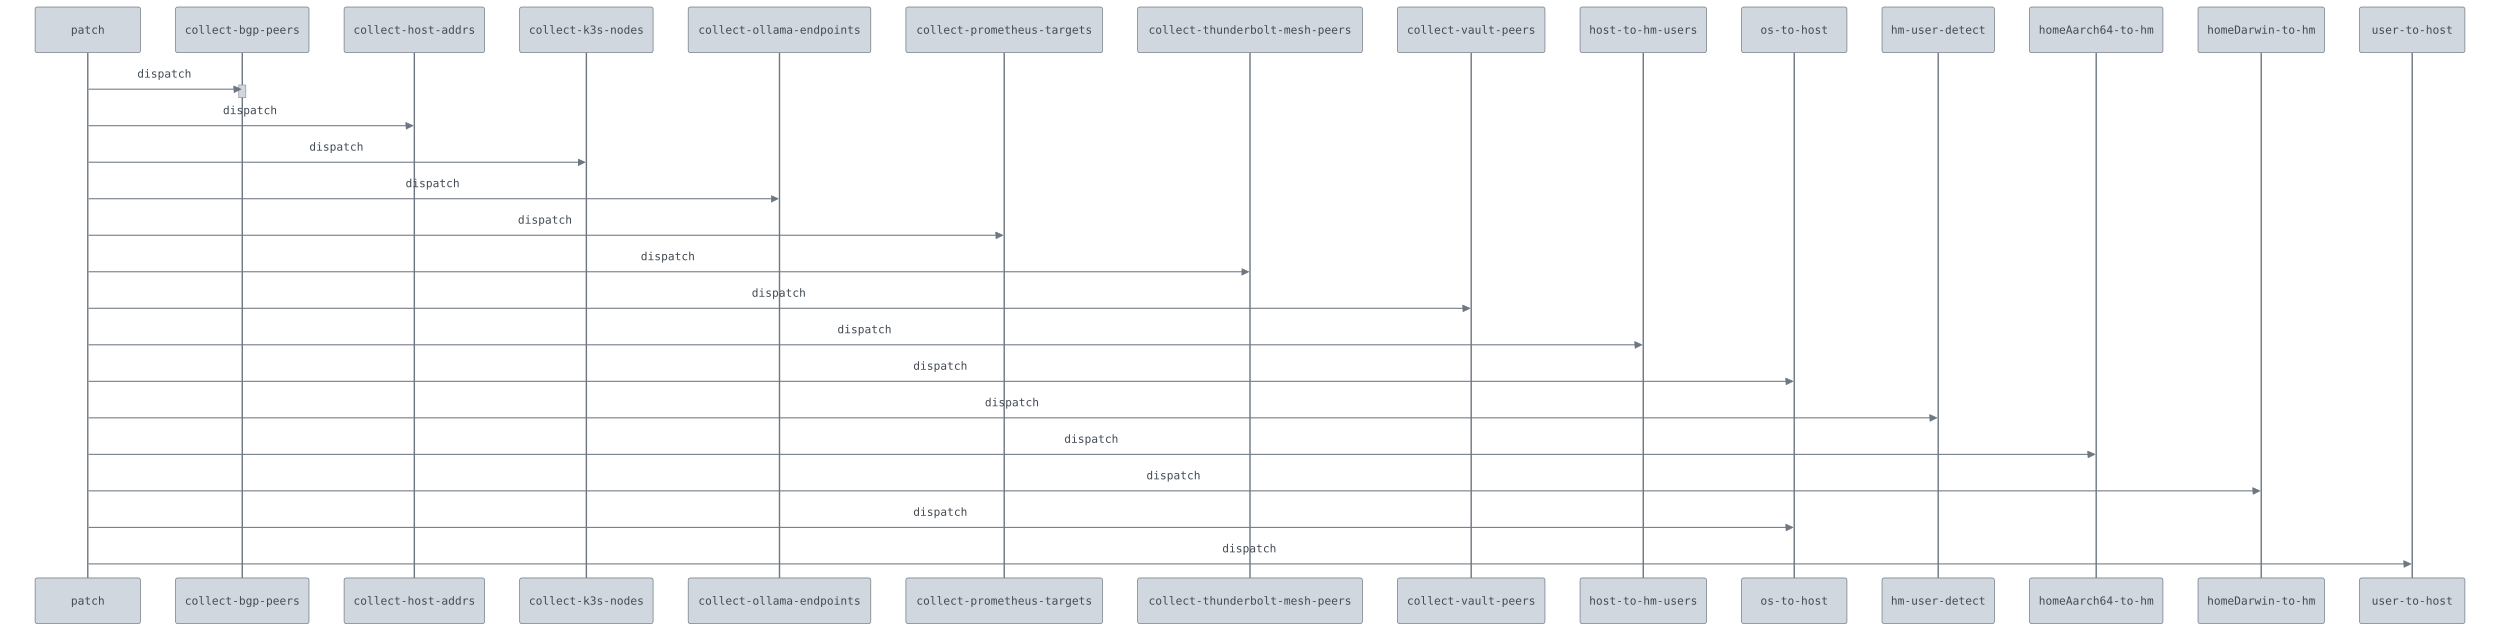
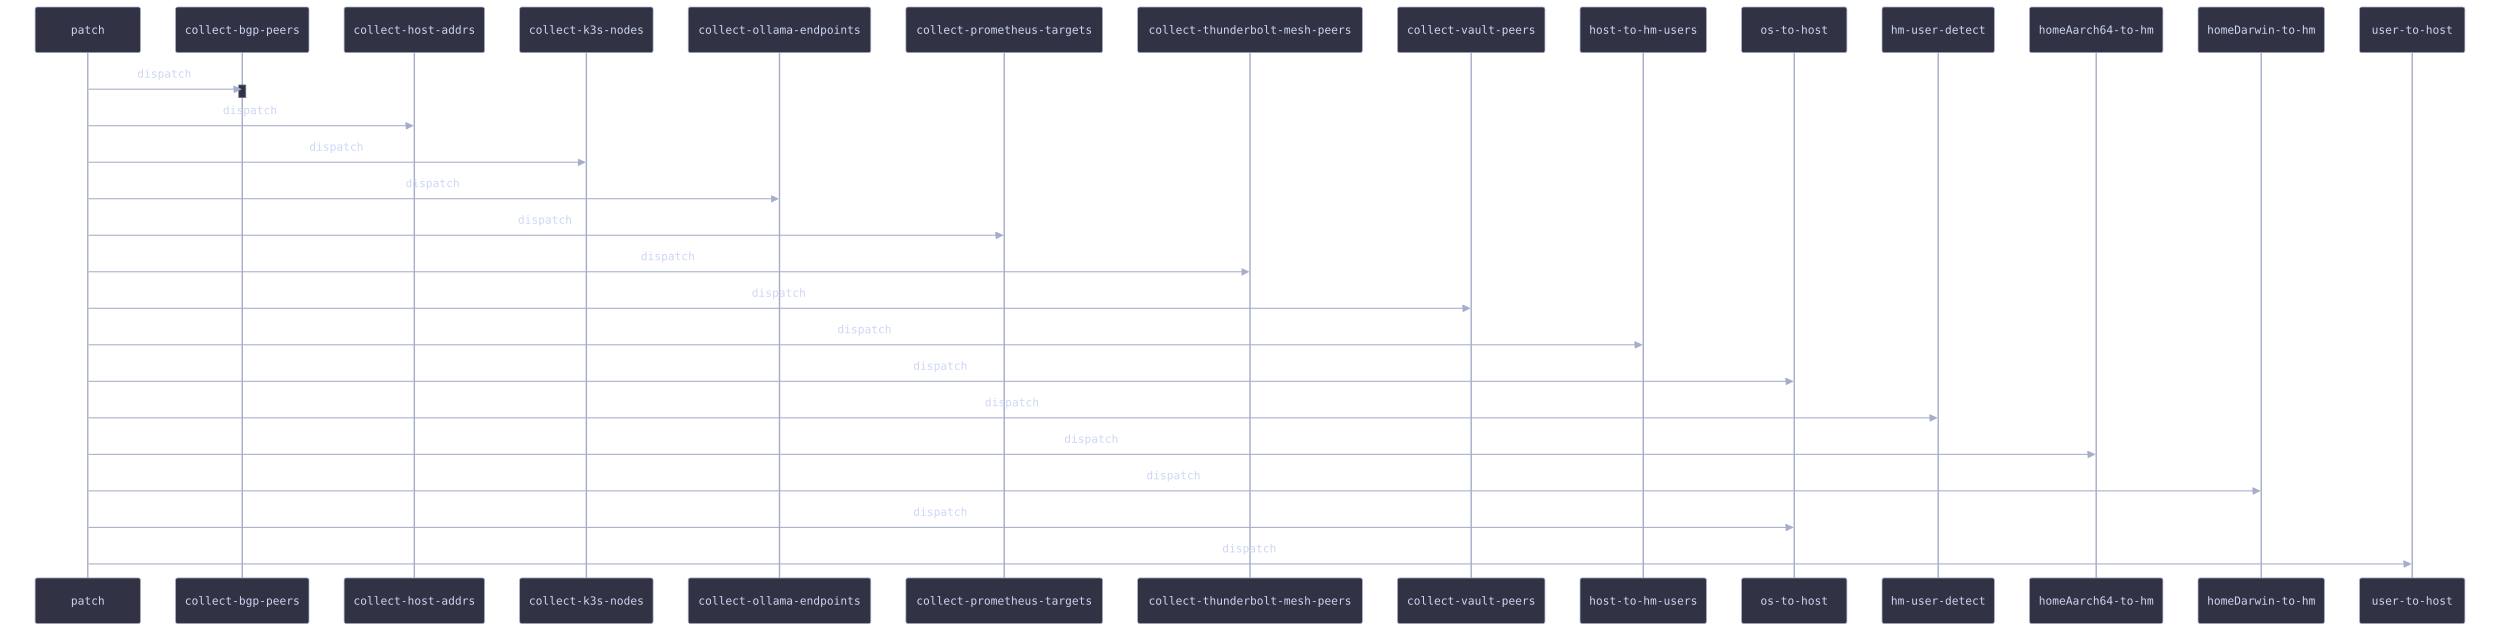
- <svg xmlns="http://www.w3.org/2000/svg" id="my-svg" width="100%" style="max-width: 3560px; background-color: rgb(234, 238, 242);" viewBox="-50 -10 3560 899" role="graphics-document document" aria-roledescription="sequence">
+ <svg xmlns="http://www.w3.org/2000/svg" id="my-svg" width="100%" style="max-width: 3560px; background-color: rgb(30, 30, 46);" viewBox="-50 -10 3560 899" role="graphics-document document" aria-roledescription="sequence">
  <g>
    <rect x="3310" y="813" fill="#eaeaea" stroke="#666" width="150" height="65" name="user_to_host" rx="3" ry="3" class="actor actor-bottom" />
    <text x="3385" y="845.5" dominant-baseline="central" alignment-baseline="central" class="actor actor-box" style="text-anchor: middle; font-size: 16px; font-weight: 400; font-family: &quot;JetBrains Mono&quot;, &quot;Fira Code&quot;, &quot;DejaVu Sans Mono&quot;, monospace;">
      <tspan x="3385" dy="0">user-to-host</tspan>
    </text>
  </g>
  <g>
    <rect x="3080" y="813" fill="#eaeaea" stroke="#666" width="180" height="65" name="homeDarwin_to_hm" rx="3" ry="3" class="actor actor-bottom" />
    <text x="3170" y="845.5" dominant-baseline="central" alignment-baseline="central" class="actor actor-box" style="text-anchor: middle; font-size: 16px; font-weight: 400; font-family: &quot;JetBrains Mono&quot;, &quot;Fira Code&quot;, &quot;DejaVu Sans Mono&quot;, monospace;">
      <tspan x="3170" dy="0">homeDarwin-to-hm</tspan>
    </text>
  </g>
  <g>
    <rect x="2840" y="813" fill="#eaeaea" stroke="#666" width="190" height="65" name="homeAarch64_to_hm" rx="3" ry="3" class="actor actor-bottom" />
    <text x="2935" y="845.5" dominant-baseline="central" alignment-baseline="central" class="actor actor-box" style="text-anchor: middle; font-size: 16px; font-weight: 400; font-family: &quot;JetBrains Mono&quot;, &quot;Fira Code&quot;, &quot;DejaVu Sans Mono&quot;, monospace;">
      <tspan x="2935" dy="0">homeAarch64-to-hm</tspan>
    </text>
  </g>
  <g>
    <rect x="2630" y="813" fill="#eaeaea" stroke="#666" width="160" height="65" name="hm_user_detect" rx="3" ry="3" class="actor actor-bottom" />
    <text x="2710" y="845.5" dominant-baseline="central" alignment-baseline="central" class="actor actor-box" style="text-anchor: middle; font-size: 16px; font-weight: 400; font-family: &quot;JetBrains Mono&quot;, &quot;Fira Code&quot;, &quot;DejaVu Sans Mono&quot;, monospace;">
      <tspan x="2710" dy="0">hm-user-detect</tspan>
    </text>
  </g>
  <g>
    <rect x="2430" y="813" fill="#eaeaea" stroke="#666" width="150" height="65" name="os_to_host" rx="3" ry="3" class="actor actor-bottom" />
    <text x="2505" y="845.5" dominant-baseline="central" alignment-baseline="central" class="actor actor-box" style="text-anchor: middle; font-size: 16px; font-weight: 400; font-family: &quot;JetBrains Mono&quot;, &quot;Fira Code&quot;, &quot;DejaVu Sans Mono&quot;, monospace;">
      <tspan x="2505" dy="0">os-to-host</tspan>
    </text>
  </g>
  <g>
    <rect x="2200" y="813" fill="#eaeaea" stroke="#666" width="180" height="65" name="host_to_hm_users" rx="3" ry="3" class="actor actor-bottom" />
    <text x="2290" y="845.5" dominant-baseline="central" alignment-baseline="central" class="actor actor-box" style="text-anchor: middle; font-size: 16px; font-weight: 400; font-family: &quot;JetBrains Mono&quot;, &quot;Fira Code&quot;, &quot;DejaVu Sans Mono&quot;, monospace;">
      <tspan x="2290" dy="0">host-to-hm-users</tspan>
    </text>
  </g>
  <g>
    <rect x="1940" y="813" fill="#eaeaea" stroke="#666" width="210" height="65" name="collect_vault_peers" rx="3" ry="3" class="actor actor-bottom" />
    <text x="2045" y="845.5" dominant-baseline="central" alignment-baseline="central" class="actor actor-box" style="text-anchor: middle; font-size: 16px; font-weight: 400; font-family: &quot;JetBrains Mono&quot;, &quot;Fira Code&quot;, &quot;DejaVu Sans Mono&quot;, monospace;">
      <tspan x="2045" dy="0">collect-vault-peers</tspan>
    </text>
  </g>
  <g>
    <rect x="1570" y="813" fill="#eaeaea" stroke="#666" width="320" height="65" name="collect_thunderbolt_mesh_peers" rx="3" ry="3" class="actor actor-bottom" />
    <text x="1730" y="845.5" dominant-baseline="central" alignment-baseline="central" class="actor actor-box" style="text-anchor: middle; font-size: 16px; font-weight: 400; font-family: &quot;JetBrains Mono&quot;, &quot;Fira Code&quot;, &quot;DejaVu Sans Mono&quot;, monospace;">
      <tspan x="1730" dy="0">collect-thunderbolt-mesh-peers</tspan>
    </text>
  </g>
  <g>
    <rect x="1240" y="813" fill="#eaeaea" stroke="#666" width="280" height="65" name="collect_prometheus_targets" rx="3" ry="3" class="actor actor-bottom" />
    <text x="1380" y="845.5" dominant-baseline="central" alignment-baseline="central" class="actor actor-box" style="text-anchor: middle; font-size: 16px; font-weight: 400; font-family: &quot;JetBrains Mono&quot;, &quot;Fira Code&quot;, &quot;DejaVu Sans Mono&quot;, monospace;">
      <tspan x="1380" dy="0">collect-prometheus-targets</tspan>
    </text>
  </g>
  <g>
    <rect x="930" y="813" fill="#eaeaea" stroke="#666" width="260" height="65" name="collect_ollama_endpoints" rx="3" ry="3" class="actor actor-bottom" />
    <text x="1060" y="845.5" dominant-baseline="central" alignment-baseline="central" class="actor actor-box" style="text-anchor: middle; font-size: 16px; font-weight: 400; font-family: &quot;JetBrains Mono&quot;, &quot;Fira Code&quot;, &quot;DejaVu Sans Mono&quot;, monospace;">
      <tspan x="1060" dy="0">collect-ollama-endpoints</tspan>
    </text>
  </g>
  <g>
    <rect x="690" y="813" fill="#eaeaea" stroke="#666" width="190" height="65" name="collect_k3s_nodes" rx="3" ry="3" class="actor actor-bottom" />
    <text x="785" y="845.5" dominant-baseline="central" alignment-baseline="central" class="actor actor-box" style="text-anchor: middle; font-size: 16px; font-weight: 400; font-family: &quot;JetBrains Mono&quot;, &quot;Fira Code&quot;, &quot;DejaVu Sans Mono&quot;, monospace;">
      <tspan x="785" dy="0">collect-k3s-nodes</tspan>
    </text>
  </g>
  <g>
    <rect x="440" y="813" fill="#eaeaea" stroke="#666" width="200" height="65" name="collect_host_addrs" rx="3" ry="3" class="actor actor-bottom" />
    <text x="540" y="845.5" dominant-baseline="central" alignment-baseline="central" class="actor actor-box" style="text-anchor: middle; font-size: 16px; font-weight: 400; font-family: &quot;JetBrains Mono&quot;, &quot;Fira Code&quot;, &quot;DejaVu Sans Mono&quot;, monospace;">
      <tspan x="540" dy="0">collect-host-addrs</tspan>
    </text>
  </g>
  <g>
    <rect x="200" y="813" fill="#eaeaea" stroke="#666" width="190" height="65" name="collect_bgp_peers" rx="3" ry="3" class="actor actor-bottom" />
    <text x="295" y="845.5" dominant-baseline="central" alignment-baseline="central" class="actor actor-box" style="text-anchor: middle; font-size: 16px; font-weight: 400; font-family: &quot;JetBrains Mono&quot;, &quot;Fira Code&quot;, &quot;DejaVu Sans Mono&quot;, monospace;">
      <tspan x="295" dy="0">collect-bgp-peers</tspan>
    </text>
  </g>
  <g>
    <rect x="0" y="813" fill="#eaeaea" stroke="#666" width="150" height="65" name="root" rx="3" ry="3" class="actor actor-bottom" />
    <text x="75" y="845.5" dominant-baseline="central" alignment-baseline="central" class="actor actor-box" style="text-anchor: middle; font-size: 16px; font-weight: 400; font-family: &quot;JetBrains Mono&quot;, &quot;Fira Code&quot;, &quot;DejaVu Sans Mono&quot;, monospace;">
      <tspan x="75" dy="0">patch</tspan>
    </text>
  </g>
  <g>
    <line id="actor13" x1="3385" y1="65" x2="3385" y2="813" class="actor-line 200" stroke-width="0.5px" stroke="#999" name="user_to_host" data-et="life-line" data-id="user_to_host" />
    <g id="root-13" data-et="participant" data-type="participant" data-id="user_to_host">
      <rect x="3310" y="0" fill="#eaeaea" stroke="#666" width="150" height="65" name="user_to_host" rx="3" ry="3" class="actor actor-top" />
      <text x="3385" y="32.5" dominant-baseline="central" alignment-baseline="central" class="actor actor-box" style="text-anchor: middle; font-size: 16px; font-weight: 400; font-family: &quot;JetBrains Mono&quot;, &quot;Fira Code&quot;, &quot;DejaVu Sans Mono&quot;, monospace;">
        <tspan x="3385" dy="0">user-to-host</tspan>
      </text>
    </g>
  </g>
  <g>
    <line id="actor12" x1="3170" y1="65" x2="3170" y2="813" class="actor-line 200" stroke-width="0.5px" stroke="#999" name="homeDarwin_to_hm" data-et="life-line" data-id="homeDarwin_to_hm" />
    <g id="root-12" data-et="participant" data-type="participant" data-id="homeDarwin_to_hm">
      <rect x="3080" y="0" fill="#eaeaea" stroke="#666" width="180" height="65" name="homeDarwin_to_hm" rx="3" ry="3" class="actor actor-top" />
      <text x="3170" y="32.5" dominant-baseline="central" alignment-baseline="central" class="actor actor-box" style="text-anchor: middle; font-size: 16px; font-weight: 400; font-family: &quot;JetBrains Mono&quot;, &quot;Fira Code&quot;, &quot;DejaVu Sans Mono&quot;, monospace;">
        <tspan x="3170" dy="0">homeDarwin-to-hm</tspan>
      </text>
    </g>
  </g>
  <g>
    <line id="actor11" x1="2935" y1="65" x2="2935" y2="813" class="actor-line 200" stroke-width="0.5px" stroke="#999" name="homeAarch64_to_hm" data-et="life-line" data-id="homeAarch64_to_hm" />
    <g id="root-11" data-et="participant" data-type="participant" data-id="homeAarch64_to_hm">
      <rect x="2840" y="0" fill="#eaeaea" stroke="#666" width="190" height="65" name="homeAarch64_to_hm" rx="3" ry="3" class="actor actor-top" />
      <text x="2935" y="32.5" dominant-baseline="central" alignment-baseline="central" class="actor actor-box" style="text-anchor: middle; font-size: 16px; font-weight: 400; font-family: &quot;JetBrains Mono&quot;, &quot;Fira Code&quot;, &quot;DejaVu Sans Mono&quot;, monospace;">
        <tspan x="2935" dy="0">homeAarch64-to-hm</tspan>
      </text>
    </g>
  </g>
  <g>
    <line id="actor10" x1="2710" y1="65" x2="2710" y2="813" class="actor-line 200" stroke-width="0.5px" stroke="#999" name="hm_user_detect" data-et="life-line" data-id="hm_user_detect" />
    <g id="root-10" data-et="participant" data-type="participant" data-id="hm_user_detect">
      <rect x="2630" y="0" fill="#eaeaea" stroke="#666" width="160" height="65" name="hm_user_detect" rx="3" ry="3" class="actor actor-top" />
      <text x="2710" y="32.5" dominant-baseline="central" alignment-baseline="central" class="actor actor-box" style="text-anchor: middle; font-size: 16px; font-weight: 400; font-family: &quot;JetBrains Mono&quot;, &quot;Fira Code&quot;, &quot;DejaVu Sans Mono&quot;, monospace;">
        <tspan x="2710" dy="0">hm-user-detect</tspan>
      </text>
    </g>
  </g>
  <g>
    <line id="actor9" x1="2505" y1="65" x2="2505" y2="813" class="actor-line 200" stroke-width="0.5px" stroke="#999" name="os_to_host" data-et="life-line" data-id="os_to_host" />
    <g id="root-9" data-et="participant" data-type="participant" data-id="os_to_host">
      <rect x="2430" y="0" fill="#eaeaea" stroke="#666" width="150" height="65" name="os_to_host" rx="3" ry="3" class="actor actor-top" />
      <text x="2505" y="32.5" dominant-baseline="central" alignment-baseline="central" class="actor actor-box" style="text-anchor: middle; font-size: 16px; font-weight: 400; font-family: &quot;JetBrains Mono&quot;, &quot;Fira Code&quot;, &quot;DejaVu Sans Mono&quot;, monospace;">
        <tspan x="2505" dy="0">os-to-host</tspan>
      </text>
    </g>
  </g>
  <g>
    <line id="actor8" x1="2290" y1="65" x2="2290" y2="813" class="actor-line 200" stroke-width="0.5px" stroke="#999" name="host_to_hm_users" data-et="life-line" data-id="host_to_hm_users" />
    <g id="root-8" data-et="participant" data-type="participant" data-id="host_to_hm_users">
      <rect x="2200" y="0" fill="#eaeaea" stroke="#666" width="180" height="65" name="host_to_hm_users" rx="3" ry="3" class="actor actor-top" />
      <text x="2290" y="32.5" dominant-baseline="central" alignment-baseline="central" class="actor actor-box" style="text-anchor: middle; font-size: 16px; font-weight: 400; font-family: &quot;JetBrains Mono&quot;, &quot;Fira Code&quot;, &quot;DejaVu Sans Mono&quot;, monospace;">
        <tspan x="2290" dy="0">host-to-hm-users</tspan>
      </text>
    </g>
  </g>
  <g>
    <line id="actor7" x1="2045" y1="65" x2="2045" y2="813" class="actor-line 200" stroke-width="0.5px" stroke="#999" name="collect_vault_peers" data-et="life-line" data-id="collect_vault_peers" />
    <g id="root-7" data-et="participant" data-type="participant" data-id="collect_vault_peers">
      <rect x="1940" y="0" fill="#eaeaea" stroke="#666" width="210" height="65" name="collect_vault_peers" rx="3" ry="3" class="actor actor-top" />
      <text x="2045" y="32.5" dominant-baseline="central" alignment-baseline="central" class="actor actor-box" style="text-anchor: middle; font-size: 16px; font-weight: 400; font-family: &quot;JetBrains Mono&quot;, &quot;Fira Code&quot;, &quot;DejaVu Sans Mono&quot;, monospace;">
        <tspan x="2045" dy="0">collect-vault-peers</tspan>
      </text>
    </g>
  </g>
  <g>
    <line id="actor6" x1="1730" y1="65" x2="1730" y2="813" class="actor-line 200" stroke-width="0.5px" stroke="#999" name="collect_thunderbolt_mesh_peers" data-et="life-line" data-id="collect_thunderbolt_mesh_peers" />
    <g id="root-6" data-et="participant" data-type="participant" data-id="collect_thunderbolt_mesh_peers">
      <rect x="1570" y="0" fill="#eaeaea" stroke="#666" width="320" height="65" name="collect_thunderbolt_mesh_peers" rx="3" ry="3" class="actor actor-top" />
      <text x="1730" y="32.5" dominant-baseline="central" alignment-baseline="central" class="actor actor-box" style="text-anchor: middle; font-size: 16px; font-weight: 400; font-family: &quot;JetBrains Mono&quot;, &quot;Fira Code&quot;, &quot;DejaVu Sans Mono&quot;, monospace;">
        <tspan x="1730" dy="0">collect-thunderbolt-mesh-peers</tspan>
      </text>
    </g>
  </g>
  <g>
    <line id="actor5" x1="1380" y1="65" x2="1380" y2="813" class="actor-line 200" stroke-width="0.5px" stroke="#999" name="collect_prometheus_targets" data-et="life-line" data-id="collect_prometheus_targets" />
    <g id="root-5" data-et="participant" data-type="participant" data-id="collect_prometheus_targets">
      <rect x="1240" y="0" fill="#eaeaea" stroke="#666" width="280" height="65" name="collect_prometheus_targets" rx="3" ry="3" class="actor actor-top" />
      <text x="1380" y="32.5" dominant-baseline="central" alignment-baseline="central" class="actor actor-box" style="text-anchor: middle; font-size: 16px; font-weight: 400; font-family: &quot;JetBrains Mono&quot;, &quot;Fira Code&quot;, &quot;DejaVu Sans Mono&quot;, monospace;">
        <tspan x="1380" dy="0">collect-prometheus-targets</tspan>
      </text>
    </g>
  </g>
  <g>
    <line id="actor4" x1="1060" y1="65" x2="1060" y2="813" class="actor-line 200" stroke-width="0.5px" stroke="#999" name="collect_ollama_endpoints" data-et="life-line" data-id="collect_ollama_endpoints" />
    <g id="root-4" data-et="participant" data-type="participant" data-id="collect_ollama_endpoints">
      <rect x="930" y="0" fill="#eaeaea" stroke="#666" width="260" height="65" name="collect_ollama_endpoints" rx="3" ry="3" class="actor actor-top" />
      <text x="1060" y="32.5" dominant-baseline="central" alignment-baseline="central" class="actor actor-box" style="text-anchor: middle; font-size: 16px; font-weight: 400; font-family: &quot;JetBrains Mono&quot;, &quot;Fira Code&quot;, &quot;DejaVu Sans Mono&quot;, monospace;">
        <tspan x="1060" dy="0">collect-ollama-endpoints</tspan>
      </text>
    </g>
  </g>
  <g>
    <line id="actor3" x1="785" y1="65" x2="785" y2="813" class="actor-line 200" stroke-width="0.5px" stroke="#999" name="collect_k3s_nodes" data-et="life-line" data-id="collect_k3s_nodes" />
    <g id="root-3" data-et="participant" data-type="participant" data-id="collect_k3s_nodes">
      <rect x="690" y="0" fill="#eaeaea" stroke="#666" width="190" height="65" name="collect_k3s_nodes" rx="3" ry="3" class="actor actor-top" />
      <text x="785" y="32.5" dominant-baseline="central" alignment-baseline="central" class="actor actor-box" style="text-anchor: middle; font-size: 16px; font-weight: 400; font-family: &quot;JetBrains Mono&quot;, &quot;Fira Code&quot;, &quot;DejaVu Sans Mono&quot;, monospace;">
        <tspan x="785" dy="0">collect-k3s-nodes</tspan>
      </text>
    </g>
  </g>
  <g>
    <line id="actor2" x1="540" y1="65" x2="540" y2="813" class="actor-line 200" stroke-width="0.5px" stroke="#999" name="collect_host_addrs" data-et="life-line" data-id="collect_host_addrs" />
    <g id="root-2" data-et="participant" data-type="participant" data-id="collect_host_addrs">
      <rect x="440" y="0" fill="#eaeaea" stroke="#666" width="200" height="65" name="collect_host_addrs" rx="3" ry="3" class="actor actor-top" />
      <text x="540" y="32.5" dominant-baseline="central" alignment-baseline="central" class="actor actor-box" style="text-anchor: middle; font-size: 16px; font-weight: 400; font-family: &quot;JetBrains Mono&quot;, &quot;Fira Code&quot;, &quot;DejaVu Sans Mono&quot;, monospace;">
        <tspan x="540" dy="0">collect-host-addrs</tspan>
      </text>
    </g>
  </g>
  <g>
    <line id="actor1" x1="295" y1="65" x2="295" y2="813" class="actor-line 200" stroke-width="0.5px" stroke="#999" name="collect_bgp_peers" data-et="life-line" data-id="collect_bgp_peers" />
    <g id="root-1" data-et="participant" data-type="participant" data-id="collect_bgp_peers">
      <rect x="200" y="0" fill="#eaeaea" stroke="#666" width="190" height="65" name="collect_bgp_peers" rx="3" ry="3" class="actor actor-top" />
      <text x="295" y="32.5" dominant-baseline="central" alignment-baseline="central" class="actor actor-box" style="text-anchor: middle; font-size: 16px; font-weight: 400; font-family: &quot;JetBrains Mono&quot;, &quot;Fira Code&quot;, &quot;DejaVu Sans Mono&quot;, monospace;">
        <tspan x="295" dy="0">collect-bgp-peers</tspan>
      </text>
    </g>
  </g>
  <g>
    <line id="actor0" x1="75" y1="65" x2="75" y2="813" class="actor-line 200" stroke-width="0.5px" stroke="#999" name="root" data-et="life-line" data-id="root" />
    <g id="root-0" data-et="participant" data-type="participant" data-id="root">
      <rect x="0" y="0" fill="#eaeaea" stroke="#666" width="150" height="65" name="root" rx="3" ry="3" class="actor actor-top" />
      <text x="75" y="32.5" dominant-baseline="central" alignment-baseline="central" class="actor actor-box" style="text-anchor: middle; font-size: 16px; font-weight: 400; font-family: &quot;JetBrains Mono&quot;, &quot;Fira Code&quot;, &quot;DejaVu Sans Mono&quot;, monospace;">
        <tspan x="75" dy="0">patch</tspan>
      </text>
    </g>
  </g>
-   <style>#my-svg{font-family:JetBrains Mono,Fira Code,DejaVu Sans Mono,monospace;font-size:16px;fill:#424a53;}@keyframes edge-animation-frame{from{stroke-dashoffset:0;}}@keyframes dash{to{stroke-dashoffset:0;}}#my-svg .edge-animation-slow{stroke-dasharray:9,5!important;stroke-dashoffset:900;animation:dash 50s linear infinite;stroke-linecap:round;}#my-svg .edge-animation-fast{stroke-dasharray:9,5!important;stroke-dashoffset:900;animation:dash 20s linear infinite;stroke-linecap:round;}#my-svg .error-icon{fill:#d0d7de;}#my-svg .error-text{fill:#424a53;stroke:#424a53;}#my-svg .edge-thickness-normal{stroke-width:1px;}#my-svg .edge-thickness-thick{stroke-width:3.5px;}#my-svg .edge-pattern-solid{stroke-dasharray:0;}#my-svg .edge-thickness-invisible{stroke-width:0;fill:none;}#my-svg .edge-pattern-dashed{stroke-dasharray:3;}#my-svg .edge-pattern-dotted{stroke-dasharray:2;}#my-svg .marker{fill:#6e7781;stroke:#6e7781;}#my-svg .marker.cross{stroke:#6e7781;}#my-svg svg{font-family:JetBrains Mono,Fira Code,DejaVu Sans Mono,monospace;font-size:16px;}#my-svg p{margin:0;}#my-svg .actor{stroke:#6e7781;fill:#d0d7de;stroke-width:1;}#my-svg rect.actor.outer-path[data-look="neo"]{filter:drop-shadow( 1px 2px 2px rgba(185,185,185,1));}#my-svg rect.note[data-look="neo"]{stroke:#8c959f;fill:#d0d7de;filter:drop-shadow( 1px 2px 2px rgba(185,185,185,1));}#my-svg text.actor&gt;tspan{fill:#424a53;stroke:none;}#my-svg .actor-line{stroke:#6e7781;}#my-svg .innerArc{stroke-width:1.5;stroke-dasharray:none;}#my-svg .messageLine0{stroke-width:1.5;stroke-dasharray:none;stroke:#6e7781;}#my-svg .messageLine1{stroke-width:1.5;stroke-dasharray:2,2;stroke:#6e7781;}#my-svg [id$="-arrowhead"] path{fill:#6e7781;stroke:#6e7781;}#my-svg .sequenceNumber{fill:#eaeef2;}#my-svg [id$="-sequencenumber"]{fill:#6e7781;}#my-svg [id$="-crosshead"] path{fill:#6e7781;stroke:#6e7781;}#my-svg .messageText{fill:#424a53;stroke:none;}#my-svg .labelBox{stroke:#6e7781;fill:#d0d7de;filter:none;}#my-svg .labelText,#my-svg .labelText&gt;tspan{fill:#424a53;stroke:none;}#my-svg .loopText,#my-svg .loopText&gt;tspan{fill:#424a53;stroke:none;}#my-svg .loopLine{stroke-width:2px;stroke-dasharray:2,2;stroke:#6e7781;fill:#6e7781;}#my-svg .note{stroke:#8c959f;fill:#d0d7de;}#my-svg .noteText,#my-svg .noteText&gt;tspan{fill:#424a53;stroke:none;font-weight:normal;}#my-svg .activation0{fill:#d0d7de;stroke:#8c959f;}#my-svg .activation1{fill:#d0d7de;stroke:#8c959f;}#my-svg .activation2{fill:#d0d7de;stroke:#8c959f;}#my-svg .actorPopupMenu{position:absolute;}#my-svg .actorPopupMenuPanel{position:absolute;fill:#d0d7de;box-shadow:0px 8px 16px 0px rgba(0,0,0,0.2);filter:drop-shadow(3px 5px 2px rgb(0 0 0 / 0.4));}#my-svg .actor-man circle,#my-svg line{fill:#d0d7de;stroke-width:2px;}#my-svg g rect.rect{filter:drop-shadow( 1px 2px 2px rgba(185,185,185,1));stroke:#6e7781;}#my-svg .node .neo-node{stroke:#6e7781;}#my-svg [data-look="neo"].node rect,#my-svg [data-look="neo"].cluster rect,#my-svg [data-look="neo"].node polygon{stroke:url(#my-svg-gradient);filter:drop-shadow( 1px 2px 2px rgba(185,185,185,1));}#my-svg [data-look="neo"].node path{stroke:url(#my-svg-gradient);stroke-width:1px;}#my-svg [data-look="neo"].node .outer-path{filter:drop-shadow( 1px 2px 2px rgba(185,185,185,1));}#my-svg [data-look="neo"].node .neo-line path{stroke:#6e7781;filter:none;}#my-svg [data-look="neo"].node circle{stroke:url(#my-svg-gradient);filter:drop-shadow( 1px 2px 2px rgba(185,185,185,1));}#my-svg [data-look="neo"].node circle .state-start{fill:#000000;}#my-svg [data-look="neo"].icon-shape .icon{fill:url(#my-svg-gradient);filter:drop-shadow( 1px 2px 2px rgba(185,185,185,1));}#my-svg [data-look="neo"].icon-shape .icon-neo path{stroke:url(#my-svg-gradient);filter:drop-shadow( 1px 2px 2px rgba(185,185,185,1));}#my-svg :root{--mermaid-font-family:JetBrains Mono,Fira Code,DejaVu Sans Mono,monospace;}</style>
+   <style>#my-svg{font-family:JetBrains Mono,Fira Code,DejaVu Sans Mono,monospace;font-size:16px;fill:#cdd6f4;}@keyframes edge-animation-frame{from{stroke-dashoffset:0;}}@keyframes dash{to{stroke-dashoffset:0;}}#my-svg .edge-animation-slow{stroke-dasharray:9,5!important;stroke-dashoffset:900;animation:dash 50s linear infinite;stroke-linecap:round;}#my-svg .edge-animation-fast{stroke-dasharray:9,5!important;stroke-dashoffset:900;animation:dash 20s linear infinite;stroke-linecap:round;}#my-svg .error-icon{fill:#313244;}#my-svg .error-text{fill:#cdd6f4;stroke:#cdd6f4;}#my-svg .edge-thickness-normal{stroke-width:1px;}#my-svg .edge-thickness-thick{stroke-width:3.5px;}#my-svg .edge-pattern-solid{stroke-dasharray:0;}#my-svg .edge-thickness-invisible{stroke-width:0;fill:none;}#my-svg .edge-pattern-dashed{stroke-dasharray:3;}#my-svg .edge-pattern-dotted{stroke-dasharray:2;}#my-svg .marker{fill:#a6adc8;stroke:#a6adc8;}#my-svg .marker.cross{stroke:#a6adc8;}#my-svg svg{font-family:JetBrains Mono,Fira Code,DejaVu Sans Mono,monospace;font-size:16px;}#my-svg p{margin:0;}#my-svg .actor{stroke:#a6adc8;fill:#313244;stroke-width:1;}#my-svg rect.actor.outer-path[data-look="neo"]{filter:drop-shadow( 1px 2px 2px rgba(185,185,185,1));}#my-svg rect.note[data-look="neo"]{stroke:#6c7086;fill:#313244;filter:drop-shadow( 1px 2px 2px rgba(185,185,185,1));}#my-svg text.actor&gt;tspan{fill:#cdd6f4;stroke:none;}#my-svg .actor-line{stroke:#a6adc8;}#my-svg .innerArc{stroke-width:1.5;stroke-dasharray:none;}#my-svg .messageLine0{stroke-width:1.5;stroke-dasharray:none;stroke:#a6adc8;}#my-svg .messageLine1{stroke-width:1.5;stroke-dasharray:2,2;stroke:#a6adc8;}#my-svg [id$="-arrowhead"] path{fill:#a6adc8;stroke:#a6adc8;}#my-svg .sequenceNumber{fill:#1e1e2e;}#my-svg [id$="-sequencenumber"]{fill:#a6adc8;}#my-svg [id$="-crosshead"] path{fill:#a6adc8;stroke:#a6adc8;}#my-svg .messageText{fill:#cdd6f4;stroke:none;}#my-svg .labelBox{stroke:#a6adc8;fill:#313244;filter:none;}#my-svg .labelText,#my-svg .labelText&gt;tspan{fill:#cdd6f4;stroke:none;}#my-svg .loopText,#my-svg .loopText&gt;tspan{fill:#cdd6f4;stroke:none;}#my-svg .loopLine{stroke-width:2px;stroke-dasharray:2,2;stroke:#a6adc8;fill:#a6adc8;}#my-svg .note{stroke:#6c7086;fill:#313244;}#my-svg .noteText,#my-svg .noteText&gt;tspan{fill:#cdd6f4;stroke:none;font-weight:normal;}#my-svg .activation0{fill:#313244;stroke:#6c7086;}#my-svg .activation1{fill:#313244;stroke:#6c7086;}#my-svg .activation2{fill:#313244;stroke:#6c7086;}#my-svg .actorPopupMenu{position:absolute;}#my-svg .actorPopupMenuPanel{position:absolute;fill:#313244;box-shadow:0px 8px 16px 0px rgba(0,0,0,0.2);filter:drop-shadow(3px 5px 2px rgb(0 0 0 / 0.4));}#my-svg .actor-man circle,#my-svg line{fill:#313244;stroke-width:2px;}#my-svg g rect.rect{filter:drop-shadow( 1px 2px 2px rgba(185,185,185,1));stroke:#a6adc8;}#my-svg .node .neo-node{stroke:#a6adc8;}#my-svg [data-look="neo"].node rect,#my-svg [data-look="neo"].cluster rect,#my-svg [data-look="neo"].node polygon{stroke:url(#my-svg-gradient);filter:drop-shadow( 1px 2px 2px rgba(185,185,185,1));}#my-svg [data-look="neo"].node path{stroke:url(#my-svg-gradient);stroke-width:1px;}#my-svg [data-look="neo"].node .outer-path{filter:drop-shadow( 1px 2px 2px rgba(185,185,185,1));}#my-svg [data-look="neo"].node .neo-line path{stroke:#a6adc8;filter:none;}#my-svg [data-look="neo"].node circle{stroke:url(#my-svg-gradient);filter:drop-shadow( 1px 2px 2px rgba(185,185,185,1));}#my-svg [data-look="neo"].node circle .state-start{fill:#000000;}#my-svg [data-look="neo"].icon-shape .icon{fill:url(#my-svg-gradient);filter:drop-shadow( 1px 2px 2px rgba(185,185,185,1));}#my-svg [data-look="neo"].icon-shape .icon-neo path{stroke:url(#my-svg-gradient);filter:drop-shadow( 1px 2px 2px rgba(185,185,185,1));}#my-svg :root{--mermaid-font-family:JetBrains Mono,Fira Code,DejaVu Sans Mono,monospace;}</style>
  <g />
  <defs>
    <symbol id="my-svg-computer" width="24" height="24">
      <path transform="scale(.5)" d="M2 2v13h20v-13h-20zm18 11h-16v-9h16v9zm-10.228 6l.466-1h3.524l.467 1h-4.457zm14.228 3h-24l2-6h2.104l-1.33 4h18.45l-1.297-4h2.073l2 6zm-5-10h-14v-7h14v7z" />
    </symbol>
  </defs>
  <defs>
    <symbol id="my-svg-database" fill-rule="evenodd" clip-rule="evenodd">
      <path transform="scale(.5)" d="M12.258.001l.256.004.255.005.253.008.251.01.249.012.247.015.246.016.242.019.241.02.239.023.236.024.233.027.231.028.229.031.225.032.223.034.22.036.217.038.214.04.211.041.208.043.205.045.201.046.198.048.194.05.191.051.187.053.183.054.18.056.175.057.172.059.168.06.163.061.16.063.155.064.15.066.074.033.073.033.071.034.07.034.069.035.068.035.067.035.066.035.064.036.064.036.062.036.06.036.06.037.058.037.058.037.055.038.055.038.053.038.052.038.051.039.05.039.048.039.047.039.045.04.044.04.043.04.041.04.04.041.039.041.037.041.036.041.034.041.033.042.032.042.03.042.029.042.027.042.026.043.024.043.023.043.021.043.02.043.018.044.017.043.015.044.013.044.012.044.011.045.009.044.007.045.006.045.004.045.002.045.001.045v17l-.001.045-.002.045-.004.045-.006.045-.007.045-.009.044-.011.045-.012.044-.013.044-.015.044-.017.043-.018.044-.02.043-.021.043-.023.043-.024.043-.026.043-.027.042-.029.042-.03.042-.032.042-.033.042-.034.041-.036.041-.037.041-.039.041-.04.041-.041.04-.043.04-.044.04-.045.04-.047.039-.048.039-.05.039-.051.039-.052.038-.053.038-.055.038-.055.038-.058.037-.058.037-.06.037-.06.036-.062.036-.064.036-.064.036-.066.035-.067.035-.068.035-.069.035-.07.034-.071.034-.073.033-.074.033-.15.066-.155.064-.16.063-.163.061-.168.06-.172.059-.175.057-.18.056-.183.054-.187.053-.191.051-.194.05-.198.048-.201.046-.205.045-.208.043-.211.041-.214.04-.217.038-.22.036-.223.034-.225.032-.229.031-.231.028-.233.027-.236.024-.239.023-.241.02-.242.019-.246.016-.247.015-.249.012-.251.01-.253.008-.255.005-.256.004-.258.001-.258-.001-.256-.004-.255-.005-.253-.008-.251-.01-.249-.012-.247-.015-.245-.016-.243-.019-.241-.02-.238-.023-.236-.024-.234-.027-.231-.028-.228-.031-.226-.032-.223-.034-.22-.036-.217-.038-.214-.04-.211-.041-.208-.043-.204-.045-.201-.046-.198-.048-.195-.05-.19-.051-.187-.053-.184-.054-.179-.056-.176-.057-.172-.059-.167-.06-.164-.061-.159-.063-.155-.064-.151-.066-.074-.033-.072-.033-.072-.034-.07-.034-.069-.035-.068-.035-.067-.035-.066-.035-.064-.036-.063-.036-.062-.036-.061-.036-.06-.037-.058-.037-.057-.037-.056-.038-.055-.038-.053-.038-.052-.038-.051-.039-.049-.039-.049-.039-.046-.039-.046-.04-.044-.04-.043-.04-.041-.04-.04-.041-.039-.041-.037-.041-.036-.041-.034-.041-.033-.042-.032-.042-.03-.042-.029-.042-.027-.042-.026-.043-.024-.043-.023-.043-.021-.043-.02-.043-.018-.044-.017-.043-.015-.044-.013-.044-.012-.044-.011-.045-.009-.044-.007-.045-.006-.045-.004-.045-.002-.045-.001-.045v-17l.001-.045.002-.045.004-.045.006-.045.007-.045.009-.044.011-.045.012-.044.013-.044.015-.044.017-.043.018-.044.02-.043.021-.043.023-.043.024-.043.026-.043.027-.042.029-.042.03-.042.032-.042.033-.042.034-.041.036-.041.037-.041.039-.041.04-.041.041-.04.043-.04.044-.04.046-.04.046-.039.049-.039.049-.039.051-.039.052-.038.053-.038.055-.038.056-.038.057-.037.058-.037.06-.037.061-.036.062-.036.063-.036.064-.036.066-.035.067-.035.068-.035.069-.035.07-.034.072-.034.072-.033.074-.033.151-.066.155-.064.159-.063.164-.061.167-.06.172-.059.176-.057.179-.056.184-.054.187-.053.19-.051.195-.05.198-.048.201-.046.204-.045.208-.043.211-.041.214-.04.217-.038.22-.036.223-.034.226-.032.228-.031.231-.028.234-.027.236-.024.238-.023.241-.02.243-.019.245-.016.247-.015.249-.012.251-.01.253-.008.255-.005.256-.004.258-.001.258.001zm-9.258 20.499v.01l.001.021.003.021.004.022.005.021.006.022.007.022.009.023.01.022.011.023.012.023.013.023.015.023.016.024.017.023.018.024.019.024.021.024.022.025.023.024.024.025.052.049.056.05.061.051.066.051.07.051.075.051.079.052.084.052.088.052.092.052.097.052.102.051.105.052.11.052.114.051.119.051.123.051.127.05.131.05.135.05.139.048.144.049.147.047.152.047.155.047.16.045.163.045.167.043.171.043.176.041.178.041.183.039.187.039.19.037.194.035.197.035.202.033.204.031.209.03.212.029.216.027.219.025.222.024.226.021.23.02.233.018.236.016.24.015.243.012.246.01.249.008.253.005.256.004.259.001.26-.001.257-.004.254-.005.25-.008.247-.011.244-.012.241-.014.237-.016.233-.018.231-.021.226-.021.224-.024.22-.026.216-.027.212-.028.21-.031.205-.031.202-.034.198-.034.194-.036.191-.037.187-.039.183-.04.179-.04.175-.042.172-.043.168-.044.163-.045.16-.046.155-.046.152-.047.148-.048.143-.049.139-.049.136-.05.131-.05.126-.05.123-.051.118-.052.114-.051.11-.052.106-.052.101-.052.096-.052.092-.052.088-.053.083-.051.079-.052.074-.052.07-.051.065-.051.06-.051.056-.05.051-.05.023-.024.023-.025.021-.024.02-.024.019-.024.018-.024.017-.024.015-.023.014-.024.013-.023.012-.023.01-.023.01-.022.008-.022.006-.022.006-.022.004-.022.004-.021.001-.021.001-.021v-4.127l-.077.055-.08.053-.083.054-.085.053-.087.052-.09.052-.093.051-.095.05-.097.05-.1.049-.102.049-.105.048-.106.047-.109.047-.111.046-.114.045-.115.045-.118.044-.12.043-.122.042-.124.042-.126.041-.128.04-.13.04-.132.038-.134.038-.135.037-.138.037-.139.035-.142.035-.143.034-.144.033-.147.032-.148.031-.15.03-.151.03-.153.029-.154.027-.156.027-.158.026-.159.025-.161.024-.162.023-.163.022-.165.021-.166.02-.167.019-.169.018-.169.017-.171.016-.173.015-.173.014-.175.013-.175.012-.177.011-.178.01-.179.008-.179.008-.181.006-.182.005-.182.004-.184.003-.184.002h-.37l-.184-.002-.184-.003-.182-.004-.182-.005-.181-.006-.179-.008-.179-.008-.178-.01-.176-.011-.176-.012-.175-.013-.173-.014-.172-.015-.171-.016-.17-.017-.169-.018-.167-.019-.166-.02-.165-.021-.163-.022-.162-.023-.161-.024-.159-.025-.157-.026-.156-.027-.155-.027-.153-.029-.151-.03-.15-.03-.148-.031-.146-.032-.145-.033-.143-.034-.141-.035-.14-.035-.137-.037-.136-.037-.134-.038-.132-.038-.13-.04-.128-.04-.126-.041-.124-.042-.122-.042-.12-.044-.117-.043-.116-.045-.113-.045-.112-.046-.109-.047-.106-.047-.105-.048-.102-.049-.1-.049-.097-.05-.095-.05-.093-.052-.09-.051-.087-.052-.085-.053-.083-.054-.08-.054-.077-.054v4.127zm0-5.654v.011l.001.021.003.021.004.021.005.022.006.022.007.022.009.022.01.022.011.023.012.023.013.023.015.024.016.023.017.024.018.024.019.024.021.024.022.024.023.025.024.024.052.05.056.05.061.05.066.051.07.051.075.052.079.051.084.052.088.052.092.052.097.052.102.052.105.052.11.051.114.051.119.052.123.05.127.051.131.05.135.049.139.049.144.048.147.048.152.047.155.046.16.045.163.045.167.044.171.042.176.042.178.04.183.04.187.038.19.037.194.036.197.034.202.033.204.032.209.03.212.028.216.027.219.025.222.024.226.022.23.02.233.018.236.016.24.014.243.012.246.01.249.008.253.006.256.003.259.001.26-.001.257-.003.254-.006.25-.008.247-.01.244-.012.241-.015.237-.016.233-.018.231-.02.226-.022.224-.024.22-.025.216-.027.212-.029.21-.03.205-.032.202-.033.198-.035.194-.036.191-.037.187-.039.183-.039.179-.041.175-.042.172-.043.168-.044.163-.045.16-.045.155-.047.152-.047.148-.048.143-.048.139-.05.136-.049.131-.05.126-.051.123-.051.118-.051.114-.052.11-.052.106-.052.101-.052.096-.052.092-.052.088-.052.083-.052.079-.052.074-.051.07-.052.065-.051.06-.05.056-.051.051-.049.023-.025.023-.024.021-.025.02-.024.019-.024.018-.024.017-.024.015-.023.014-.023.013-.024.012-.022.01-.023.01-.023.008-.022.006-.022.006-.022.004-.021.004-.022.001-.021.001-.021v-4.139l-.077.054-.08.054-.083.054-.085.052-.087.053-.09.051-.093.051-.095.051-.097.05-.1.049-.102.049-.105.048-.106.047-.109.047-.111.046-.114.045-.115.044-.118.044-.12.044-.122.042-.124.042-.126.041-.128.04-.13.039-.132.039-.134.038-.135.037-.138.036-.139.036-.142.035-.143.033-.144.033-.147.033-.148.031-.15.03-.151.03-.153.028-.154.028-.156.027-.158.026-.159.025-.161.024-.162.023-.163.022-.165.021-.166.02-.167.019-.169.018-.169.017-.171.016-.173.015-.173.014-.175.013-.175.012-.177.011-.178.009-.179.009-.179.007-.181.007-.182.005-.182.004-.184.003-.184.002h-.37l-.184-.002-.184-.003-.182-.004-.182-.005-.181-.007-.179-.007-.179-.009-.178-.009-.176-.011-.176-.012-.175-.013-.173-.014-.172-.015-.171-.016-.17-.017-.169-.018-.167-.019-.166-.02-.165-.021-.163-.022-.162-.023-.161-.024-.159-.025-.157-.026-.156-.027-.155-.028-.153-.028-.151-.03-.15-.03-.148-.031-.146-.033-.145-.033-.143-.033-.141-.035-.14-.036-.137-.036-.136-.037-.134-.038-.132-.039-.13-.039-.128-.04-.126-.041-.124-.042-.122-.043-.12-.043-.117-.044-.116-.044-.113-.046-.112-.046-.109-.046-.106-.047-.105-.048-.102-.049-.1-.049-.097-.05-.095-.051-.093-.051-.09-.051-.087-.053-.085-.052-.083-.054-.08-.054-.077-.054v4.139zm0-5.666v.011l.001.02.003.022.004.021.005.022.006.021.007.022.009.023.01.022.011.023.012.023.013.023.015.023.016.024.017.024.018.023.019.024.021.025.022.024.023.024.024.025.052.05.056.05.061.05.066.051.07.051.075.052.079.051.084.052.088.052.092.052.097.052.102.052.105.051.11.052.114.051.119.051.123.051.127.05.131.05.135.05.139.049.144.048.147.048.152.047.155.046.16.045.163.045.167.043.171.043.176.042.178.04.183.04.187.038.19.037.194.036.197.034.202.033.204.032.209.03.212.028.216.027.219.025.222.024.226.021.23.02.233.018.236.017.24.014.243.012.246.01.249.008.253.006.256.003.259.001.26-.001.257-.003.254-.006.25-.008.247-.01.244-.013.241-.014.237-.016.233-.018.231-.02.226-.022.224-.024.22-.025.216-.027.212-.029.21-.03.205-.032.202-.033.198-.035.194-.036.191-.037.187-.039.183-.039.179-.041.175-.042.172-.043.168-.044.163-.045.16-.045.155-.047.152-.047.148-.048.143-.049.139-.049.136-.049.131-.051.126-.05.123-.051.118-.052.114-.051.11-.052.106-.052.101-.052.096-.052.092-.052.088-.052.083-.052.079-.052.074-.052.07-.051.065-.051.06-.051.056-.05.051-.049.023-.025.023-.025.021-.024.02-.024.019-.024.018-.024.017-.024.015-.023.014-.024.013-.023.012-.023.01-.022.01-.023.008-.022.006-.022.006-.022.004-.022.004-.021.001-.021.001-.021v-4.153l-.077.054-.08.054-.083.053-.085.053-.087.053-.09.051-.093.051-.095.051-.097.05-.1.049-.102.048-.105.048-.106.048-.109.046-.111.046-.114.046-.115.044-.118.044-.12.043-.122.043-.124.042-.126.041-.128.04-.13.039-.132.039-.134.038-.135.037-.138.036-.139.036-.142.034-.143.034-.144.033-.147.032-.148.032-.15.03-.151.03-.153.028-.154.028-.156.027-.158.026-.159.024-.161.024-.162.023-.163.023-.165.021-.166.02-.167.019-.169.018-.169.017-.171.016-.173.015-.173.014-.175.013-.175.012-.177.01-.178.01-.179.009-.179.007-.181.006-.182.006-.182.004-.184.003-.184.001-.185.001-.185-.001-.184-.001-.184-.003-.182-.004-.182-.006-.181-.006-.179-.007-.179-.009-.178-.01-.176-.01-.176-.012-.175-.013-.173-.014-.172-.015-.171-.016-.17-.017-.169-.018-.167-.019-.166-.02-.165-.021-.163-.023-.162-.023-.161-.024-.159-.024-.157-.026-.156-.027-.155-.028-.153-.028-.151-.03-.15-.03-.148-.032-.146-.032-.145-.033-.143-.034-.141-.034-.14-.036-.137-.036-.136-.037-.134-.038-.132-.039-.13-.039-.128-.041-.126-.041-.124-.041-.122-.043-.12-.043-.117-.044-.116-.044-.113-.046-.112-.046-.109-.046-.106-.048-.105-.048-.102-.048-.1-.05-.097-.049-.095-.051-.093-.051-.09-.052-.087-.052-.085-.053-.083-.053-.08-.054-.077-.054v4.153zm8.74-8.179l-.257.004-.254.005-.25.008-.247.011-.244.012-.241.014-.237.016-.233.018-.231.021-.226.022-.224.023-.22.026-.216.027-.212.028-.21.031-.205.032-.202.033-.198.034-.194.036-.191.038-.187.038-.183.04-.179.041-.175.042-.172.043-.168.043-.163.045-.16.046-.155.046-.152.048-.148.048-.143.048-.139.049-.136.05-.131.05-.126.051-.123.051-.118.051-.114.052-.11.052-.106.052-.101.052-.096.052-.092.052-.088.052-.083.052-.079.052-.074.051-.07.052-.065.051-.06.05-.056.05-.051.05-.023.025-.023.024-.021.024-.02.025-.019.024-.018.024-.017.023-.015.024-.014.023-.013.023-.012.023-.01.023-.01.022-.008.022-.006.023-.006.021-.004.022-.004.021-.001.021-.001.021.001.021.001.021.004.021.004.022.006.021.006.023.008.022.01.022.01.023.012.023.013.023.014.023.015.024.017.023.018.024.019.024.02.025.021.024.023.024.023.025.051.05.056.05.06.05.065.051.07.052.074.051.079.052.083.052.088.052.092.052.096.052.101.052.106.052.11.052.114.052.118.051.123.051.126.051.131.05.136.05.139.049.143.048.148.048.152.048.155.046.16.046.163.045.168.043.172.043.175.042.179.041.183.04.187.038.191.038.194.036.198.034.202.033.205.032.21.031.212.028.216.027.22.026.224.023.226.022.231.021.233.018.237.016.241.014.244.012.247.011.25.008.254.005.257.004.26.001.26-.001.257-.004.254-.005.25-.008.247-.011.244-.012.241-.014.237-.016.233-.018.231-.021.226-.022.224-.023.22-.026.216-.027.212-.028.21-.031.205-.032.202-.033.198-.034.194-.036.191-.038.187-.038.183-.04.179-.041.175-.042.172-.043.168-.043.163-.045.16-.046.155-.046.152-.048.148-.048.143-.048.139-.049.136-.05.131-.05.126-.051.123-.051.118-.051.114-.052.11-.052.106-.052.101-.052.096-.052.092-.052.088-.052.083-.052.079-.052.074-.051.07-.052.065-.051.06-.05.056-.05.051-.05.023-.025.023-.024.021-.024.02-.025.019-.024.018-.024.017-.023.015-.024.014-.023.013-.023.012-.023.01-.023.01-.022.008-.022.006-.023.006-.021.004-.022.004-.021.001-.021.001-.021-.001-.021-.001-.021-.004-.021-.004-.022-.006-.021-.006-.023-.008-.022-.01-.022-.01-.023-.012-.023-.013-.023-.014-.023-.015-.024-.017-.023-.018-.024-.019-.024-.02-.025-.021-.024-.023-.024-.023-.025-.051-.05-.056-.05-.06-.05-.065-.051-.07-.052-.074-.051-.079-.052-.083-.052-.088-.052-.092-.052-.096-.052-.101-.052-.106-.052-.11-.052-.114-.052-.118-.051-.123-.051-.126-.051-.131-.05-.136-.05-.139-.049-.143-.048-.148-.048-.152-.048-.155-.046-.16-.046-.163-.045-.168-.043-.172-.043-.175-.042-.179-.041-.183-.04-.187-.038-.191-.038-.194-.036-.198-.034-.202-.033-.205-.032-.21-.031-.212-.028-.216-.027-.22-.026-.224-.023-.226-.022-.231-.021-.233-.018-.237-.016-.241-.014-.244-.012-.247-.011-.25-.008-.254-.005-.257-.004-.26-.001-.26.001z" />
    </symbol>
  </defs>
  <defs>
    <symbol id="my-svg-clock" width="24" height="24">
      <path transform="scale(.5)" d="M12 2c5.514 0 10 4.486 10 10s-4.486 10-10 10-10-4.486-10-10 4.486-10 10-10zm0-2c-6.627 0-12 5.373-12 12s5.373 12 12 12 12-5.373 12-12-5.373-12-12-12zm5.848 12.459c.202.038.202.333.001.372-1.907.361-6.045 1.111-6.547 1.111-.719 0-1.301-.582-1.301-1.301 0-.512.77-5.447 1.125-7.445.034-.192.312-.181.343.014l.985 6.238 5.394 1.011z" />
    </symbol>
  </defs>
  <defs>
    <marker id="my-svg-arrowhead" refX="7.9" refY="5" markerUnits="userSpaceOnUse" markerWidth="12" markerHeight="12" orient="auto-start-reverse">
      <path d="M -1 0 L 10 5 L 0 10 z" />
    </marker>
  </defs>
  <defs>
    <marker id="my-svg-crosshead" markerWidth="15" markerHeight="8" orient="auto" refX="4" refY="4.5">
      <path fill="none" stroke="#000000" stroke-width="1pt" d="M 1,2 L 6,7 M 6,2 L 1,7" style="stroke-dasharray: 0, 0;" />
    </marker>
  </defs>
  <defs>
    <marker id="my-svg-filled-head" refX="15.5" refY="7" markerWidth="20" markerHeight="28" orient="auto">
      <path d="M 18,7 L9,13 L14,7 L9,1 Z" />
    </marker>
  </defs>
  <defs>
    <marker id="my-svg-sequencenumber" refX="15" refY="15" markerWidth="60" markerHeight="40" orient="auto">
      <circle cx="15" cy="15" r="6" />
    </marker>
  </defs>
  <defs>
    <marker id="my-svg-solidTopArrowHead" refX="7.9" refY="7.25" markerUnits="userSpaceOnUse" markerWidth="12" markerHeight="12" orient="auto-start-reverse">
      <path d="M 0 0 L 10 8 L 0 8 z" />
    </marker>
  </defs>
  <defs>
    <marker id="my-svg-solidBottomArrowHead" refX="7.9" refY="0.75" markerUnits="userSpaceOnUse" markerWidth="12" markerHeight="12" orient="auto-start-reverse">
      <path d="M 0 0 L 10 0 L 0 8 z" />
    </marker>
  </defs>
  <defs>
    <marker id="my-svg-stickTopArrowHead" refX="7.5" refY="7" markerUnits="userSpaceOnUse" markerWidth="12" markerHeight="12" orient="auto-start-reverse">
      <path d="M 0 0 L 7 7" stroke="black" stroke-width="1.5" fill="none" />
    </marker>
  </defs>
  <defs>
    <marker id="my-svg-stickBottomArrowHead" refX="7.5" refY="0" markerUnits="userSpaceOnUse" markerWidth="12" markerHeight="12" orient="auto-start-reverse">
      <path d="M 0 7 L 7 0" stroke="black" stroke-width="1.5" fill="none" />
    </marker>
  </defs>
  <g>
    <rect x="290" y="111" fill="#EDF2AE" stroke="#666" width="10" height="18" class="activation0" />
  </g>
  <text x="184" y="80" text-anchor="middle" dominant-baseline="middle" alignment-baseline="middle" class="messageText" dy="1em" style="font-family: &quot;JetBrains Mono&quot;, &quot;Fira Code&quot;, &quot;DejaVu Sans Mono&quot;, monospace; font-size: 16px; font-weight: 400;">dispatch</text>
  <line x1="76" y1="117" x2="291" y2="117" class="messageLine0" data-et="message" data-id="i0" data-from="root" data-to="collect_bgp_peers" stroke-width="2" stroke="none" marker-end="url(#my-svg-arrowhead)" style="fill: none;" />
  <text x="306" y="132" text-anchor="middle" dominant-baseline="middle" alignment-baseline="middle" class="messageText" dy="1em" style="font-family: &quot;JetBrains Mono&quot;, &quot;Fira Code&quot;, &quot;DejaVu Sans Mono&quot;, monospace; font-size: 16px; font-weight: 400;">dispatch</text>
  <line x1="76" y1="169" x2="536" y2="169" class="messageLine0" data-et="message" data-id="i3" data-from="root" data-to="collect_host_addrs" stroke-width="2" stroke="none" marker-end="url(#my-svg-arrowhead)" style="fill: none;" />
  <text x="429" y="184" text-anchor="middle" dominant-baseline="middle" alignment-baseline="middle" class="messageText" dy="1em" style="font-family: &quot;JetBrains Mono&quot;, &quot;Fira Code&quot;, &quot;DejaVu Sans Mono&quot;, monospace; font-size: 16px; font-weight: 400;">dispatch</text>
  <line x1="76" y1="221" x2="781" y2="221" class="messageLine0" data-et="message" data-id="i4" data-from="root" data-to="collect_k3s_nodes" stroke-width="2" stroke="none" marker-end="url(#my-svg-arrowhead)" style="fill: none;" />
  <text x="566" y="236" text-anchor="middle" dominant-baseline="middle" alignment-baseline="middle" class="messageText" dy="1em" style="font-family: &quot;JetBrains Mono&quot;, &quot;Fira Code&quot;, &quot;DejaVu Sans Mono&quot;, monospace; font-size: 16px; font-weight: 400;">dispatch</text>
  <line x1="76" y1="273" x2="1056" y2="273" class="messageLine0" data-et="message" data-id="i5" data-from="root" data-to="collect_ollama_endpoints" stroke-width="2" stroke="none" marker-end="url(#my-svg-arrowhead)" style="fill: none;" />
  <text x="726" y="288" text-anchor="middle" dominant-baseline="middle" alignment-baseline="middle" class="messageText" dy="1em" style="font-family: &quot;JetBrains Mono&quot;, &quot;Fira Code&quot;, &quot;DejaVu Sans Mono&quot;, monospace; font-size: 16px; font-weight: 400;">dispatch</text>
  <line x1="76" y1="325" x2="1376" y2="325" class="messageLine0" data-et="message" data-id="i6" data-from="root" data-to="collect_prometheus_targets" stroke-width="2" stroke="none" marker-end="url(#my-svg-arrowhead)" style="fill: none;" />
  <text x="901" y="340" text-anchor="middle" dominant-baseline="middle" alignment-baseline="middle" class="messageText" dy="1em" style="font-family: &quot;JetBrains Mono&quot;, &quot;Fira Code&quot;, &quot;DejaVu Sans Mono&quot;, monospace; font-size: 16px; font-weight: 400;">dispatch</text>
  <line x1="76" y1="377" x2="1726" y2="377" class="messageLine0" data-et="message" data-id="i7" data-from="root" data-to="collect_thunderbolt_mesh_peers" stroke-width="2" stroke="none" marker-end="url(#my-svg-arrowhead)" style="fill: none;" />
  <text x="1059" y="392" text-anchor="middle" dominant-baseline="middle" alignment-baseline="middle" class="messageText" dy="1em" style="font-family: &quot;JetBrains Mono&quot;, &quot;Fira Code&quot;, &quot;DejaVu Sans Mono&quot;, monospace; font-size: 16px; font-weight: 400;">dispatch</text>
  <line x1="76" y1="429" x2="2041" y2="429" class="messageLine0" data-et="message" data-id="i8" data-from="root" data-to="collect_vault_peers" stroke-width="2" stroke="none" marker-end="url(#my-svg-arrowhead)" style="fill: none;" />
  <text x="1181" y="444" text-anchor="middle" dominant-baseline="middle" alignment-baseline="middle" class="messageText" dy="1em" style="font-family: &quot;JetBrains Mono&quot;, &quot;Fira Code&quot;, &quot;DejaVu Sans Mono&quot;, monospace; font-size: 16px; font-weight: 400;">dispatch</text>
  <line x1="76" y1="481" x2="2286" y2="481" class="messageLine0" data-et="message" data-id="i9" data-from="root" data-to="host_to_hm_users" stroke-width="2" stroke="none" marker-end="url(#my-svg-arrowhead)" style="fill: none;" />
  <text x="1289" y="496" text-anchor="middle" dominant-baseline="middle" alignment-baseline="middle" class="messageText" dy="1em" style="font-family: &quot;JetBrains Mono&quot;, &quot;Fira Code&quot;, &quot;DejaVu Sans Mono&quot;, monospace; font-size: 16px; font-weight: 400;">dispatch</text>
  <line x1="76" y1="533" x2="2501" y2="533" class="messageLine0" data-et="message" data-id="i10" data-from="root" data-to="os_to_host" stroke-width="2" stroke="none" marker-end="url(#my-svg-arrowhead)" style="fill: none;" />
  <text x="1391" y="548" text-anchor="middle" dominant-baseline="middle" alignment-baseline="middle" class="messageText" dy="1em" style="font-family: &quot;JetBrains Mono&quot;, &quot;Fira Code&quot;, &quot;DejaVu Sans Mono&quot;, monospace; font-size: 16px; font-weight: 400;">dispatch</text>
  <line x1="76" y1="585" x2="2706" y2="585" class="messageLine0" data-et="message" data-id="i11" data-from="root" data-to="hm_user_detect" stroke-width="2" stroke="none" marker-end="url(#my-svg-arrowhead)" style="fill: none;" />
  <text x="1504" y="600" text-anchor="middle" dominant-baseline="middle" alignment-baseline="middle" class="messageText" dy="1em" style="font-family: &quot;JetBrains Mono&quot;, &quot;Fira Code&quot;, &quot;DejaVu Sans Mono&quot;, monospace; font-size: 16px; font-weight: 400;">dispatch</text>
  <line x1="76" y1="637" x2="2931" y2="637" class="messageLine0" data-et="message" data-id="i12" data-from="root" data-to="homeAarch64_to_hm" stroke-width="2" stroke="none" marker-end="url(#my-svg-arrowhead)" style="fill: none;" />
  <text x="1621" y="652" text-anchor="middle" dominant-baseline="middle" alignment-baseline="middle" class="messageText" dy="1em" style="font-family: &quot;JetBrains Mono&quot;, &quot;Fira Code&quot;, &quot;DejaVu Sans Mono&quot;, monospace; font-size: 16px; font-weight: 400;">dispatch</text>
  <line x1="76" y1="689" x2="3166" y2="689" class="messageLine0" data-et="message" data-id="i13" data-from="root" data-to="homeDarwin_to_hm" stroke-width="2" stroke="none" marker-end="url(#my-svg-arrowhead)" style="fill: none;" />
  <text x="1289" y="704" text-anchor="middle" dominant-baseline="middle" alignment-baseline="middle" class="messageText" dy="1em" style="font-family: &quot;JetBrains Mono&quot;, &quot;Fira Code&quot;, &quot;DejaVu Sans Mono&quot;, monospace; font-size: 16px; font-weight: 400;">dispatch</text>
  <line x1="76" y1="741" x2="2501" y2="741" class="messageLine0" data-et="message" data-id="i14" data-from="root" data-to="os_to_host" stroke-width="2" stroke="none" marker-end="url(#my-svg-arrowhead)" style="fill: none;" />
  <text x="1729" y="756" text-anchor="middle" dominant-baseline="middle" alignment-baseline="middle" class="messageText" dy="1em" style="font-family: &quot;JetBrains Mono&quot;, &quot;Fira Code&quot;, &quot;DejaVu Sans Mono&quot;, monospace; font-size: 16px; font-weight: 400;">dispatch</text>
  <line x1="76" y1="793" x2="3381" y2="793" class="messageLine0" data-et="message" data-id="i15" data-from="root" data-to="user_to_host" stroke-width="2" stroke="none" marker-end="url(#my-svg-arrowhead)" style="fill: none;" />
</svg>
